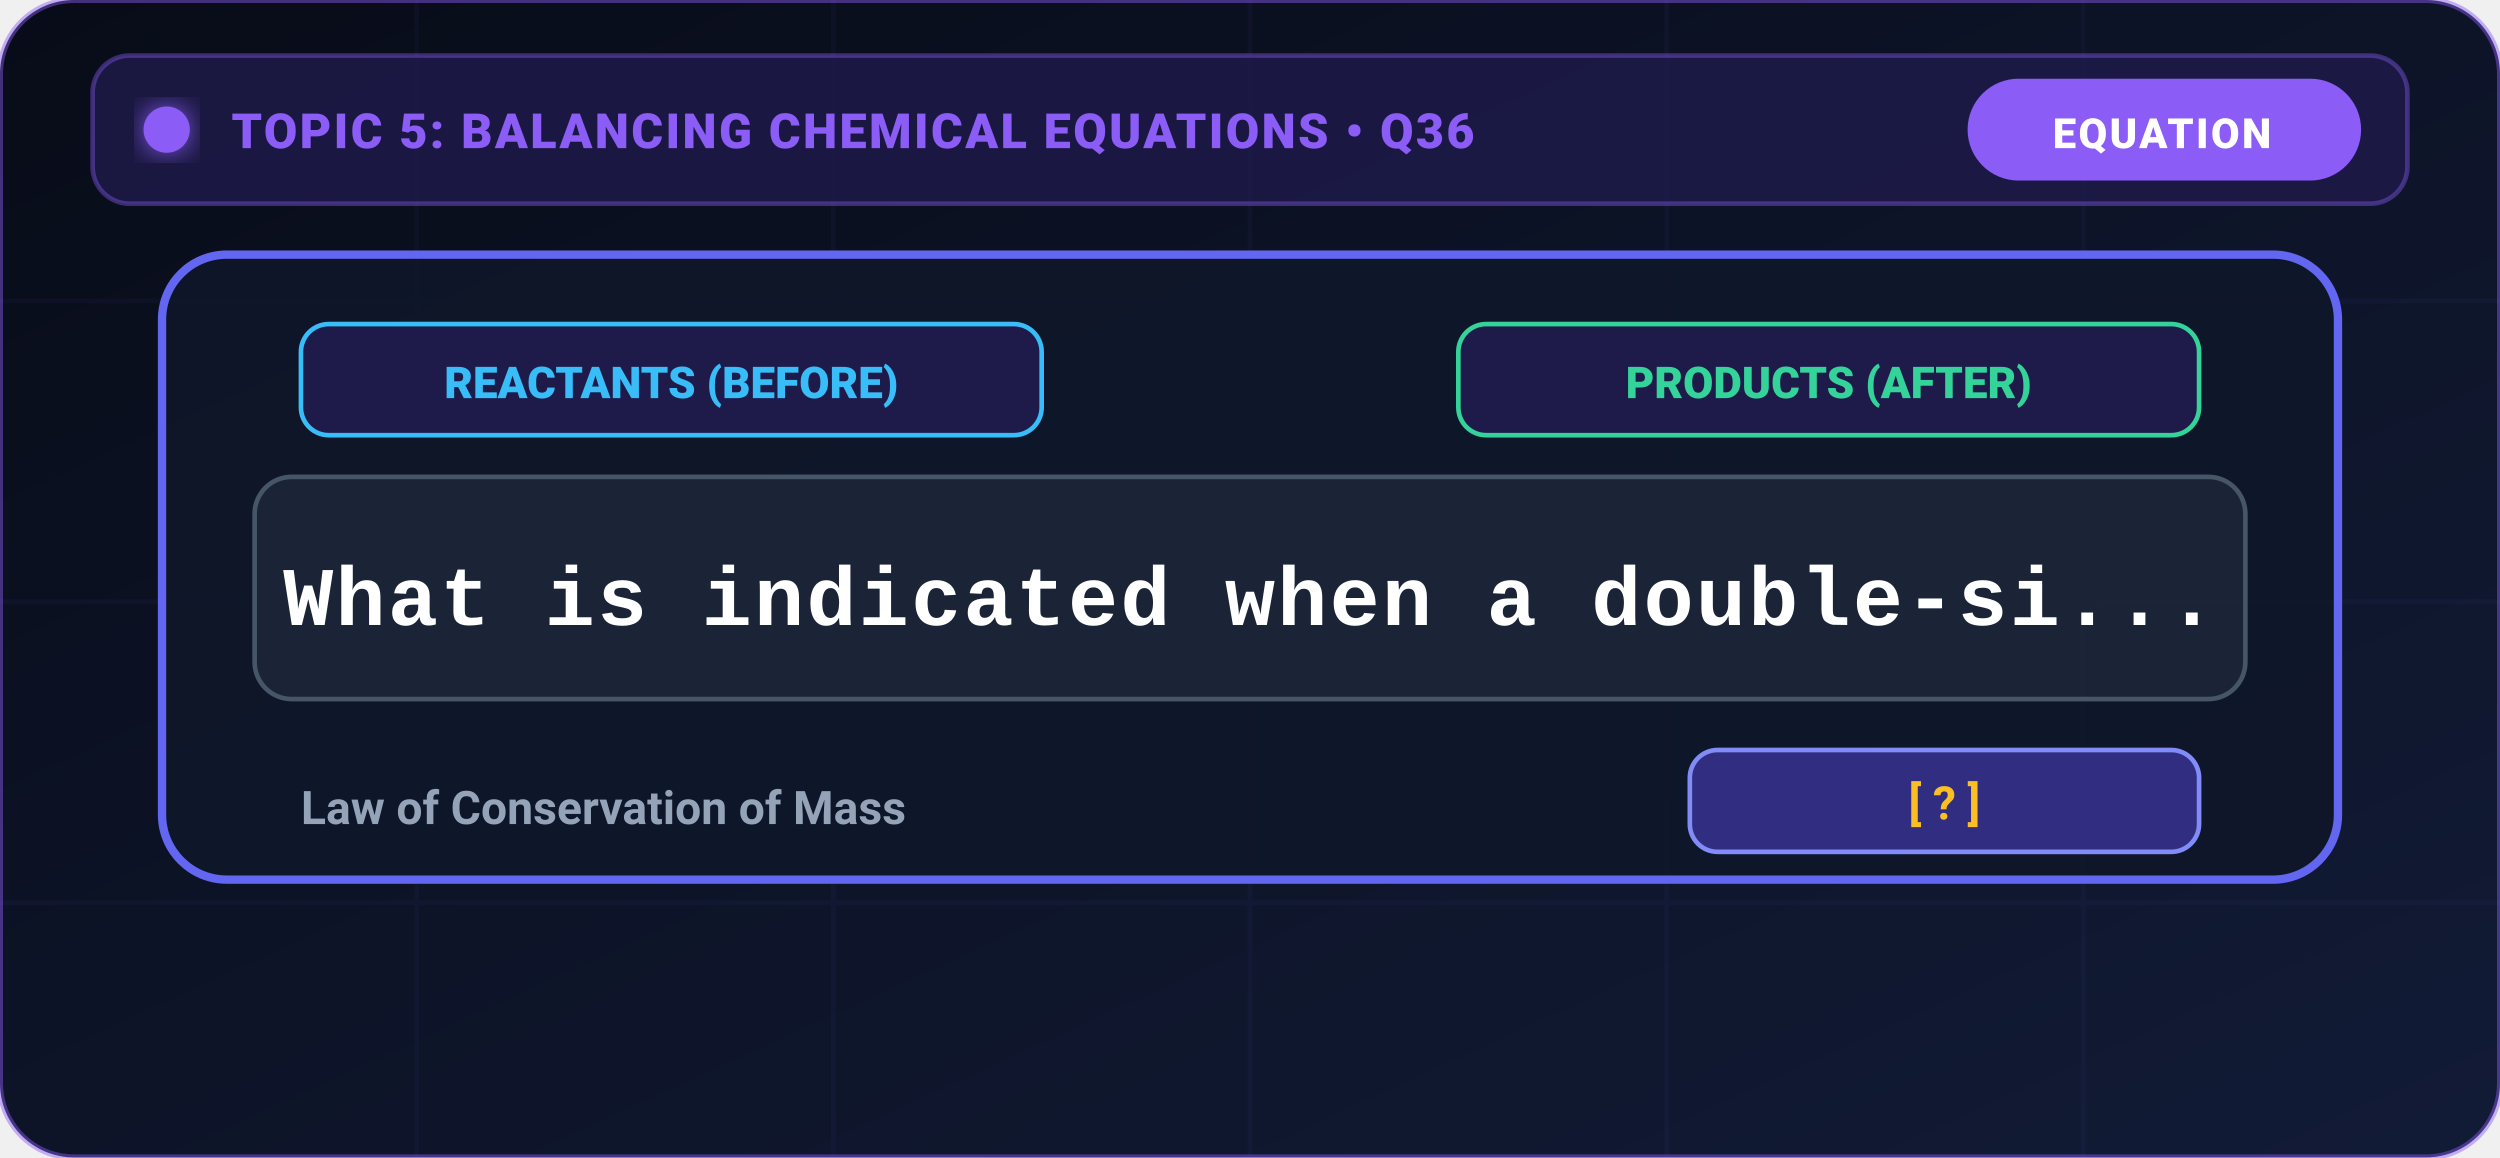
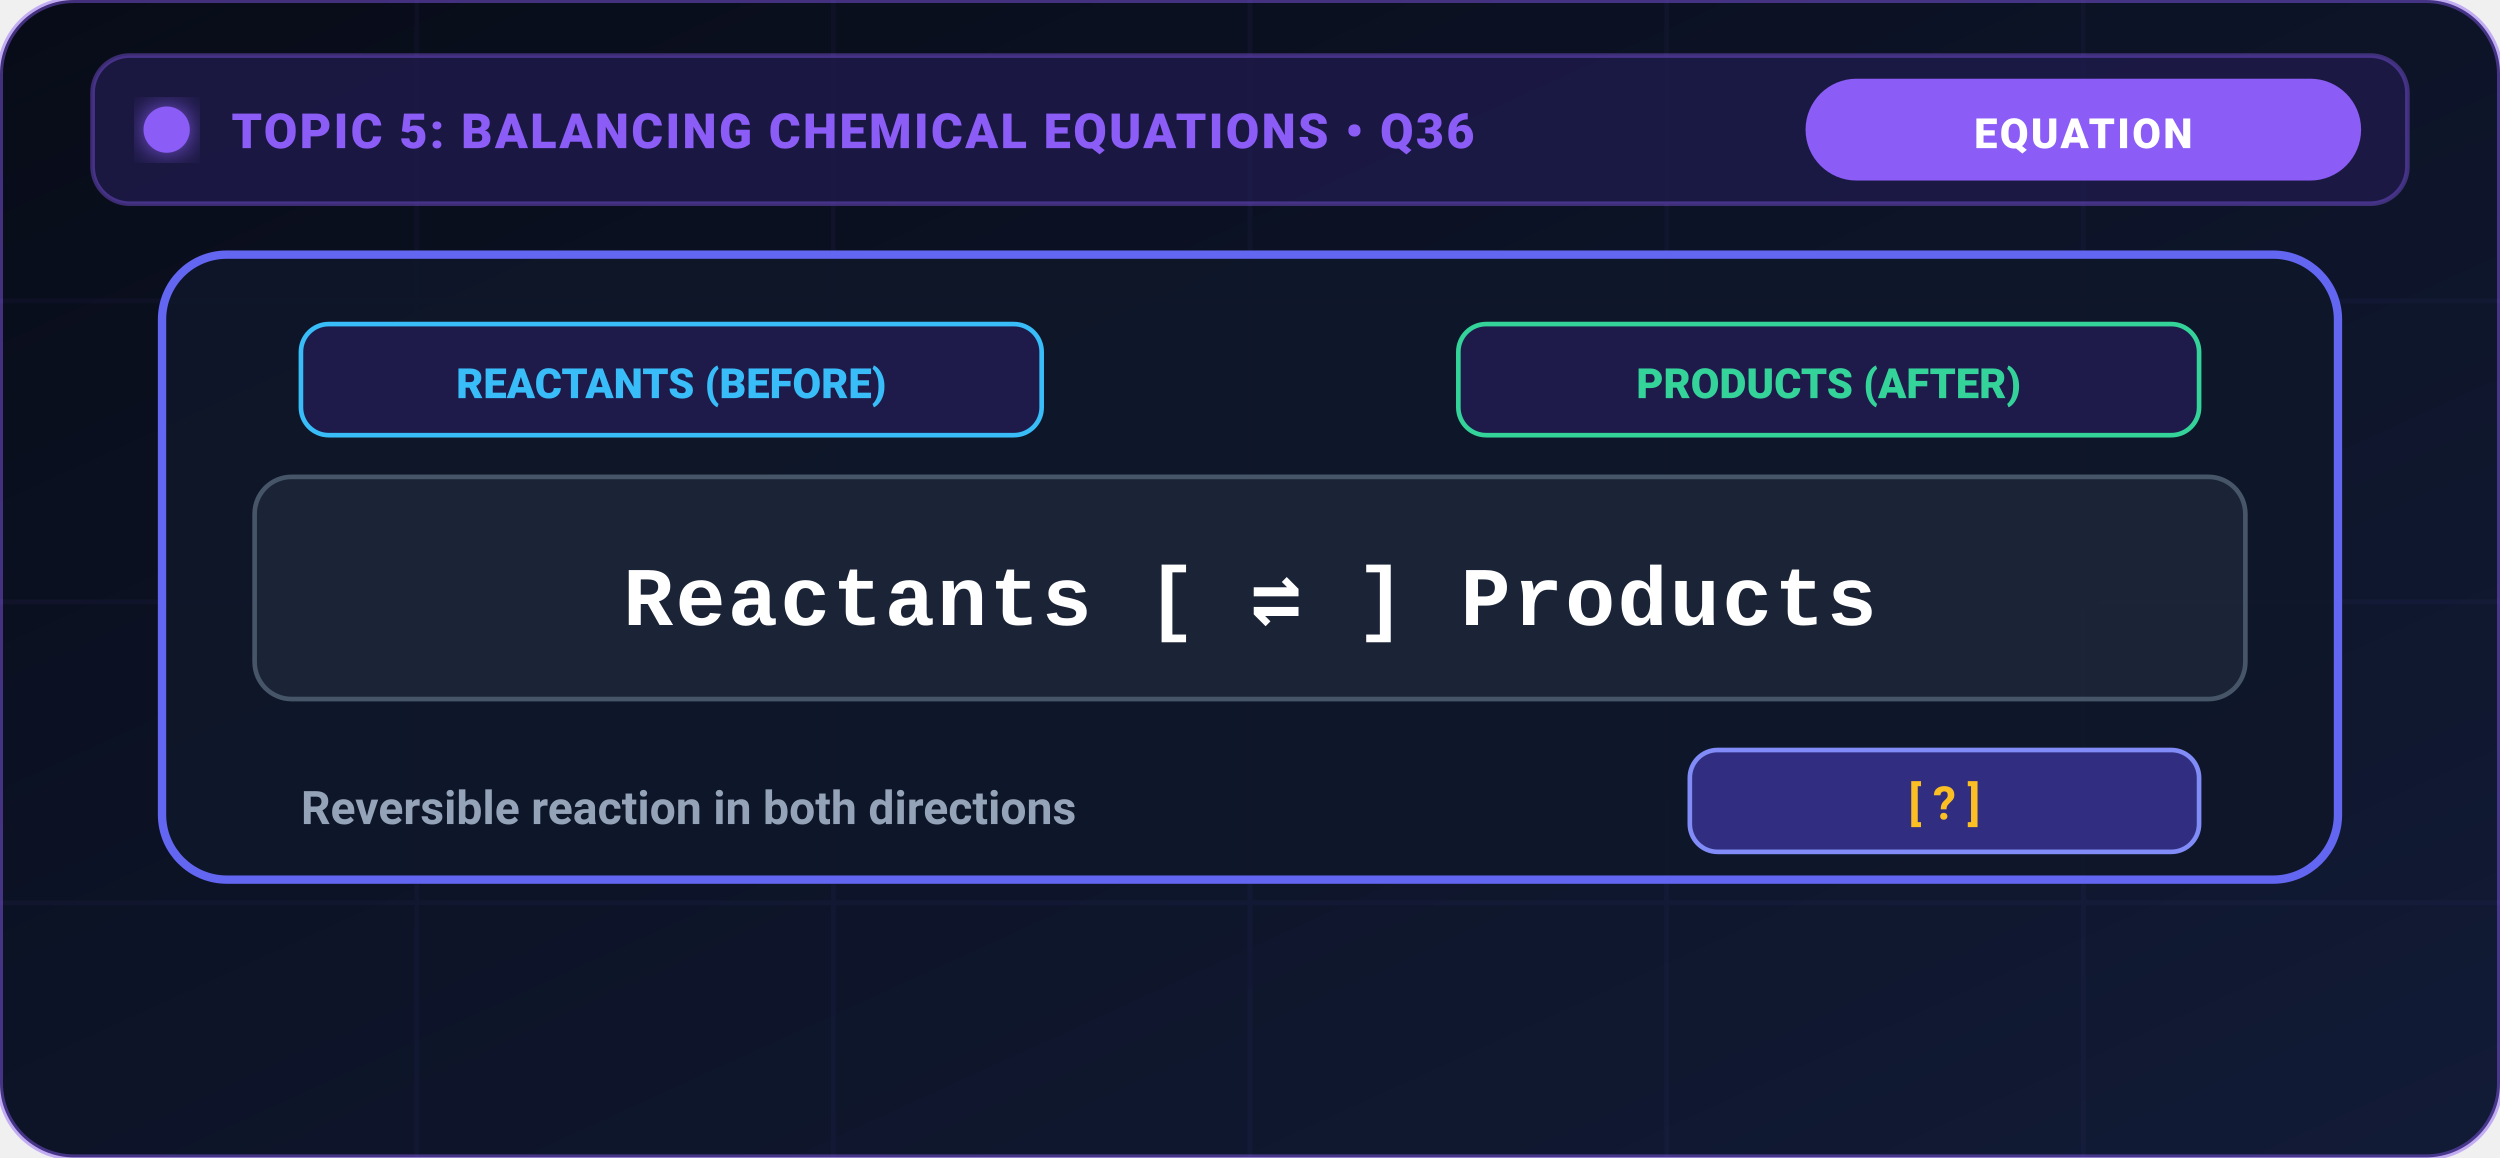
<svg xmlns="http://www.w3.org/2000/svg" viewBox="0 0 540 250" width="100%" height="100%">
  <defs>
    <linearGradient id="bg_t5_36" x1="0%" y1="0%" x2="100%" y2="100%">
      <stop offset="0%" stop-color="#080c18" />
      <stop offset="50%" stop-color="#0d1428" />
      <stop offset="100%" stop-color="#121b36" />
    </linearGradient>
    <filter id="glow_t5_36" x="-20%" y="-20%" width="140%" height="140%">
      <feGaussianBlur stdDeviation="3" result="blur" />
      <feComposite in="SourceGraphic" in2="blur" operator="over" />
    </filter>
  </defs>
  <rect width="540" height="250" rx="16" fill="url(#bg_t5_36)" stroke="#8b5cf6" stroke-width="1.3" stroke-opacity="0.45" />
  <g opacity="0.04" stroke="#8b5cf6" stroke-width="1">
    <line x1="90" y1="0" x2="90" y2="250" />
    <line x1="180" y1="0" x2="180" y2="250" />
    <line x1="270" y1="0" x2="270" y2="250" />
    <line x1="360" y1="0" x2="360" y2="250" />
    <line x1="450" y1="0" x2="450" y2="250" />
    <line x1="0" y1="65" x2="540" y2="65" />
    <line x1="0" y1="130" x2="540" y2="130" />
    <line x1="0" y1="195" x2="540" y2="195" />
  </g>
  <rect x="20" y="12" width="500" height="32" rx="8" fill="#1e1b4b" fill-opacity="0.8" stroke="#8b5cf6" stroke-width="1" stroke-opacity="0.4" />
  <circle cx="36" cy="28" r="5" fill="#8b5cf6" filter="url(#glow_t5_36)" />
  <text x="50" y="32" fill="#8b5cf6" font-family="'Segoe UI', Roboto, sans-serif" font-size="10.5" font-weight="900" letter-spacing="0.5">TOPIC 5: BALANCING CHEMICAL EQUATIONS • Q36</text>
-   <rect x="425" y="17" width="85" height="22" rx="11" fill="#8b5cf6" />
-   <text x="467" y="32" fill="#ffffff" font-family="'Segoe UI', Roboto, sans-serif" font-size="9" font-weight="900" text-anchor="middle" letter-spacing="0.5">EQUATION</text>
+   <rect x="390" y="17" width="120" height="22" rx="11" fill="#8b5cf6" />
+   <text x="450" y="32" fill="#ffffff" font-family="'Segoe UI', Roboto, sans-serif" font-size="9" font-weight="900" text-anchor="middle" letter-spacing="0.5">EQUATION</text>
  <g transform="translate(35, 55)">
    <rect x="0" y="0" width="470" height="135" rx="14" fill="#0f172a" fill-opacity="0.9" stroke="#6366f1" stroke-width="1.8" />
    <rect x="30" y="15" width="160" height="24" rx="6" fill="#1e1b4b" stroke="#38bdf8" stroke-width="1" />
-     <text x="110" y="31" fill="#38bdf8" font-family="'Segoe UI', Roboto, sans-serif" font-size="9.5" font-weight="800" text-anchor="middle">REACTANTS (BEFORE)</text>
+     <text x="110" y="31" fill="#38bdf8" font-family="'Segoe UI', Roboto, sans-serif" font-size="9" font-weight="800" text-anchor="middle">REACTANTS (BEFORE)</text>
    <rect x="280" y="15" width="160" height="24" rx="6" fill="#1e1b4b" stroke="#34d399" stroke-width="1" />
-     <text x="360" y="31" fill="#34d399" font-family="'Segoe UI', Roboto, sans-serif" font-size="9.5" font-weight="800" text-anchor="middle">PRODUCTS (AFTER)</text>
+     <text x="360" y="31" fill="#34d399" font-family="'Segoe UI', Roboto, sans-serif" font-size="9" font-weight="800" text-anchor="middle">PRODUCTS (AFTER)</text>
    <rect x="20" y="48" width="430" height="48" rx="8" fill="#1e293b" fill-opacity="0.8" stroke="#475569" stroke-width="1" />
    <text x="235" y="80" fill="#ffffff" font-family="'Consolas', 'Courier New', monospace" font-size="18" font-weight="900" text-anchor="middle" letter-spacing="0.5">
-         What is indicated when a double-si...
+         Reactants  [ ⇌ ]  Products
      </text>
    <g transform="translate(30, 105)">
-       <text x="0" y="18" fill="#94a3b8" font-family="'Segoe UI', Roboto, sans-serif" font-size="10" font-weight="600">Law of Conservation of Mass</text>
+       <text x="0" y="18" fill="#94a3b8" font-family="'Segoe UI', Roboto, sans-serif" font-size="10" font-weight="600">Reversible reaction in both directions</text>
      <rect x="300" y="2" width="110" height="22" rx="6" fill="#312e81" stroke="#818cf8" stroke-width="1" />
      <text x="355" y="17" fill="#fbbf24" font-family="'Segoe UI', Roboto, sans-serif" font-size="10" font-weight="bold" text-anchor="middle">[ ? ]</text>
    </g>
  </g>
</svg>
